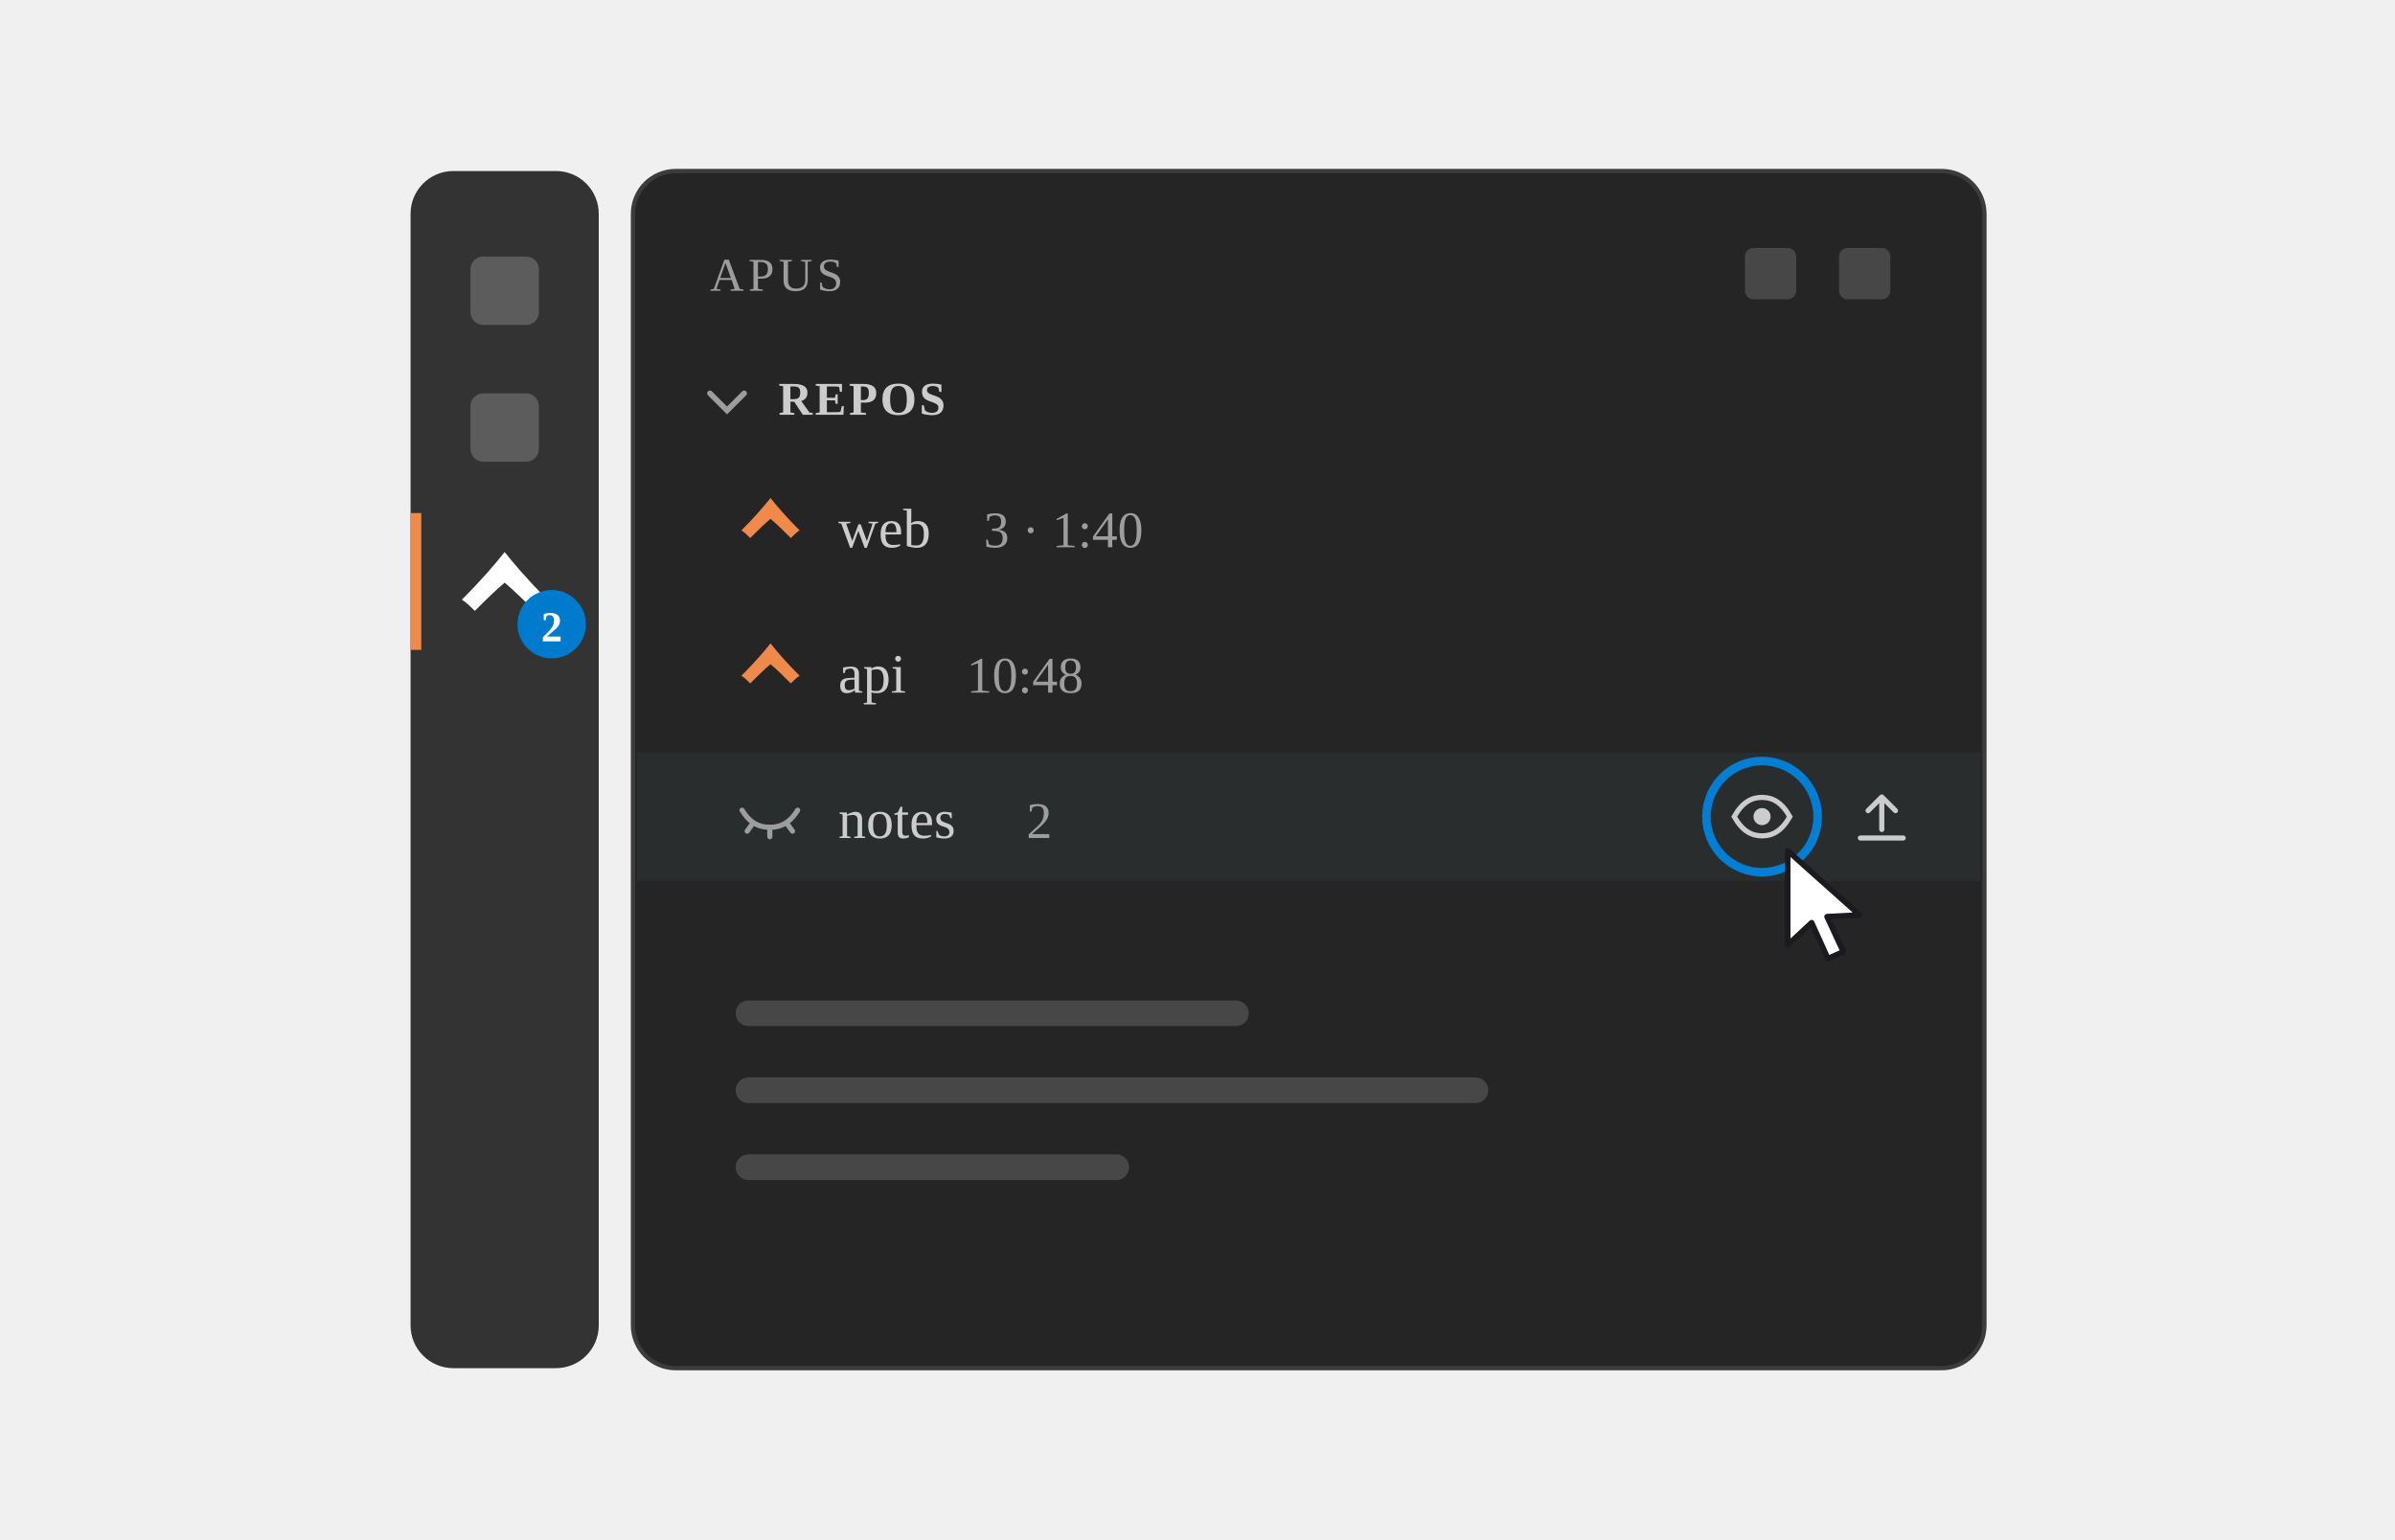
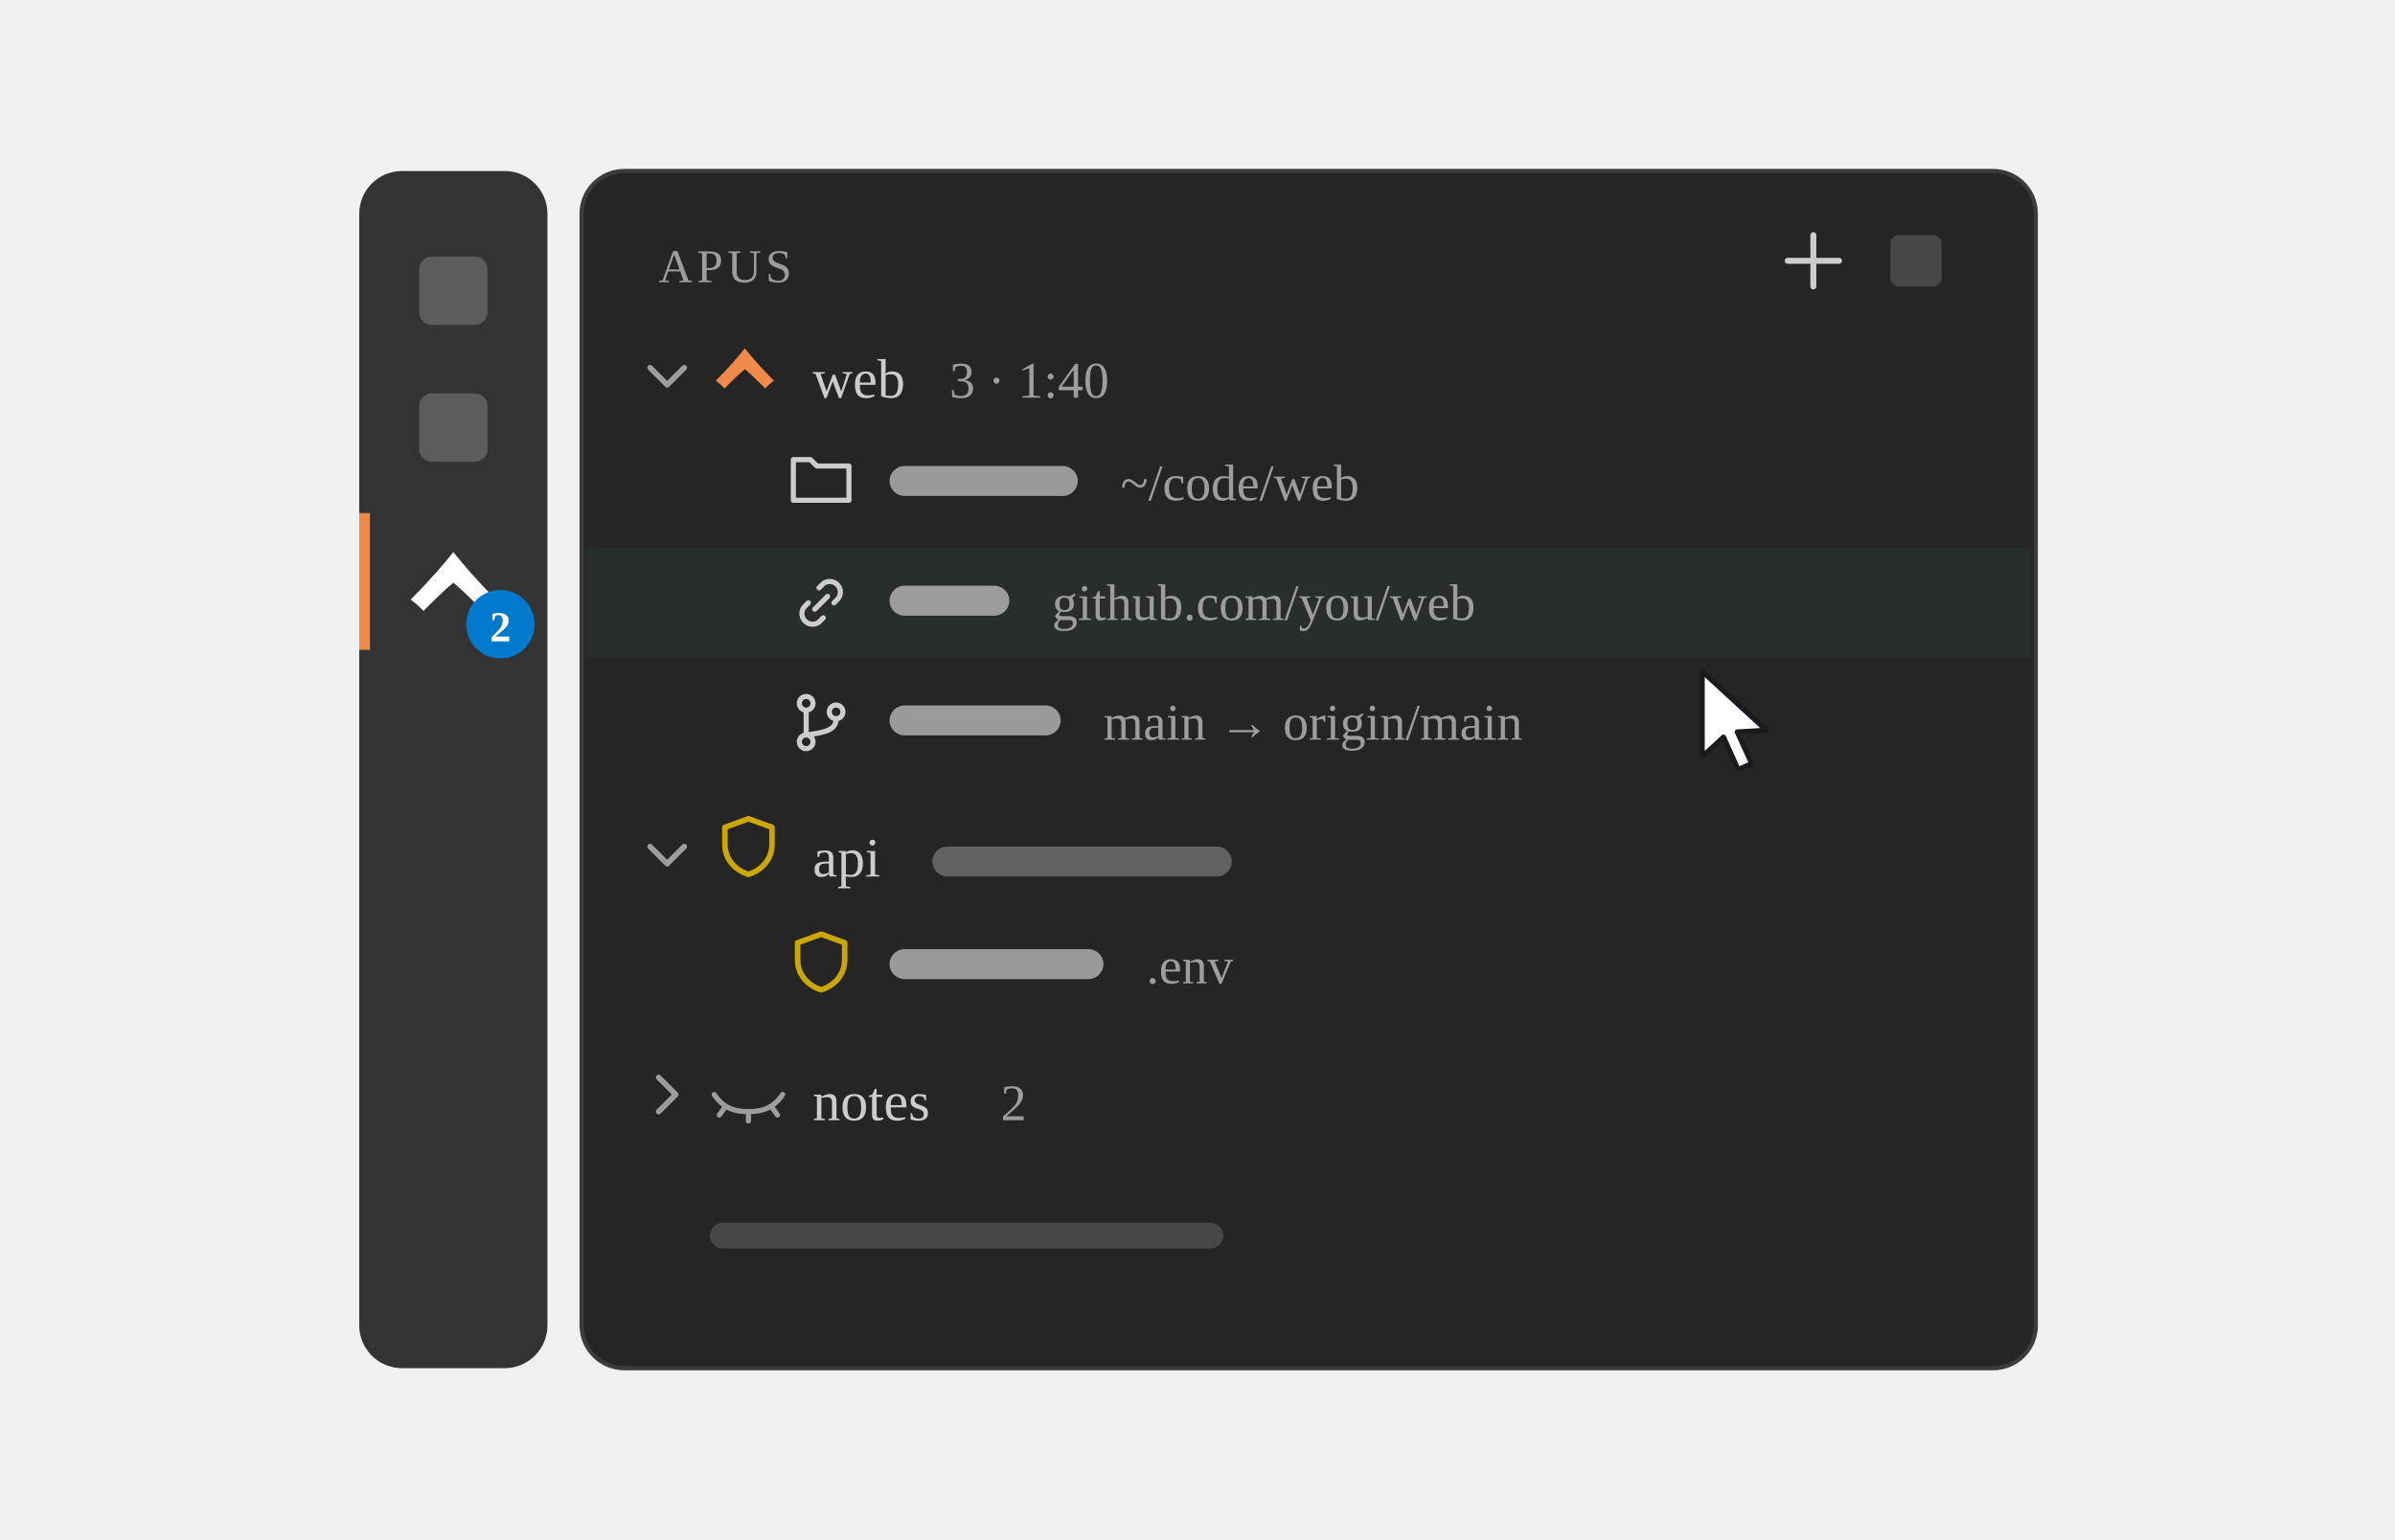
- <svg xmlns="http://www.w3.org/2000/svg" viewBox="0 0 560 360" width="560" height="360">
-   <style>
-     .panel { fill: var(--vscode-sideBar-background, #252526); stroke: var(--vscode-widget-border, #3c3c3c); }
-     .activity { fill: var(--vscode-activityBar-background, #333333); }
-     .fg { fill: var(--vscode-foreground, #cccccc); }
-     .dim { fill: var(--vscode-descriptionForeground, #9d9d9d); }
-     .dimline { stroke: var(--vscode-descriptionForeground, #9d9d9d); }
-     .fgline { stroke: var(--vscode-foreground, #cccccc); }
-     .faint { fill: var(--vscode-descriptionForeground, #9d9d9d); opacity: .28; }
-     .accent { fill: var(--vscode-charts-orange, #ef8a4b); }
-     .hover { fill: var(--vscode-list-hoverBackground, #2a2d2e); }
-     .focus { stroke: var(--vscode-focusBorder, #007fd4); }
-     .badge { fill: var(--vscode-activityBarBadge-background, #007acc); }
-     .badgefg { fill: var(--vscode-activityBarBadge-foreground, #ffffff); }
-     text { font-family: var(--vscode-font-family, 'Segoe UI', system-ui, sans-serif); }
-   </style>
+ <svg xmlns="http://www.w3.org/2000/svg" font-family="var(--vscode-font-family, 'Segoe UI', system-ui, sans-serif)" viewBox="0 0 560 360" width="560" height="360">
  <defs>
    <path id="logo" d="M12 5.11C9.92 7.75 6.72 11.53 2 16.25C3.13 17 3.89 17.75 5.02 18.89C7.66 16.25 9.74 14.17 12 12.28C14.26 14.17 16.34 16.25 18.98 18.89C20.11 17.75 20.87 17 22 16.25C17.28 11.53 14.08 7.75 12 5.11Z" />
-     <symbol id="eye" viewBox="0 0 16 16">
-       <path d="M1.5 8C3.4 4.6 5.6 3.5 8 3.5s4.6 1.1 6.5 4.5c-1.9 3.4-4.1 4.5-6.5 4.5S3.4 11.4 1.5 8z" fill="none" stroke="currentColor" stroke-width="1.2" />
-       <circle cx="8" cy="8" r="2" fill="currentColor" />
-     </symbol>
-     <symbol id="eyeClosed" viewBox="0 0 16 16">
-       <path d="M1.5 6.5C3.4 9.6 5.6 10.5 8 10.5s4.6-.9 6.5-4" fill="none" stroke="currentColor" stroke-width="1.2" stroke-linecap="round" />
-       <path d="M4 9.6l-1.3 1.8M8 10.5v2.2M12 9.6l1.3 1.8" stroke="currentColor" stroke-width="1.2" stroke-linecap="round" />
-     </symbol>
-     <symbol id="upload" viewBox="0 0 16 16">
-       <path d="M8 11V3.5M4.8 6.6L8 3.4l3.2 3.2M3 13h10" fill="none" stroke="currentColor" stroke-width="1.2" stroke-linecap="round" stroke-linejoin="round" />
-     </symbol>
+     <path id="chevron" d="M0 0l4 4 4-4" fill="none" stroke-width="1.3" stroke-linecap="round" stroke-linejoin="round" />
+     <path id="folder" d="M1.5 3.5h4l1.5 1.5h7.5v8h-13z" fill="none" stroke-width="1.2" stroke-linejoin="round" />
+     <g id="link" fill="none" stroke-width="1.2" stroke-linecap="round">
+       <path d="M6.5 9.5l3-3" />
+       <path d="M7.5 4.5l1-1a2.5 2.5 0 0 1 3.5 3.5l-1 1" />
+       <path d="M8.5 11.5l-1 1a2.5 2.5 0 0 1-3.5-3.5l1-1" />
+     </g>
+     <g id="branch" fill="none" stroke-width="1.2" stroke-linecap="round">
+       <circle cx="4.5" cy="3.5" r="1.6" />
+       <circle cx="4.5" cy="12.5" r="1.6" />
+       <circle cx="11.5" cy="5.5" r="1.6" />
+       <path d="M4.5 5.1v5.8M11.5 7.1c0 2.4-2 3.2-7 3.8" />
+     </g>
+     <path id="shield" d="M8 1.5l5.5 2v4c0 3.4-2.3 6-5.5 7-3.2-1-5.5-3.6-5.5-7v-4z" fill="none" stroke-width="1.3" stroke-linejoin="round" />
  </defs>
-   <rect x="96" y="40" width="44" height="280" rx="10" class="activity" />
-   <rect x="110" y="60" width="16" height="16" rx="3" style="fill: var(--vscode-activityBar-inactiveForeground, #858585); opacity: .5" />
-   <rect x="110" y="92" width="16" height="16" rx="3" style="fill: var(--vscode-activityBar-inactiveForeground, #858585); opacity: .5" />
-   <rect x="96" y="120" width="2.5" height="32" class="accent" />
-   <use href="#logo" transform="translate(106 124) scale(1)" style="fill: var(--vscode-activityBar-foreground, #ffffff)" />
-   <circle cx="129" cy="146" r="8" class="badge" />
-   <text x="129" y="150" text-anchor="middle" font-size="10" font-weight="600" class="badgefg">2</text>
-   <rect x="148" y="40" width="316" height="280" rx="10" class="panel" />
-   <text x="166" y="68" font-size="11" letter-spacing="1" class="dim">APUS</text>
-   <rect x="408" y="58" width="12" height="12" rx="2" class="faint" />
-   <rect x="430" y="58" width="12" height="12" rx="2" class="faint" />
-   <path d="M166 92l4 4 4-4" fill="none" stroke-width="1.3" stroke-linecap="round" class="dimline" />
-   <text x="182" y="97" font-size="11" font-weight="600" letter-spacing=".6" class="fg">REPOS</text>
-   <use href="#logo" transform="translate(172 113) scale(.68)" class="accent" />
-   <text x="196" y="128" font-size="13" class="fg">web</text>
-   <text x="230" y="128" font-size="12" class="dim">3 · 1:40</text>
-   <use href="#logo" transform="translate(172 147) scale(.68)" class="accent" />
-   <text x="196" y="162" font-size="13" class="fg">api</text>
-   <text x="226" y="162" font-size="12" class="dim">10:48</text>
-   <rect x="149" y="176" width="314" height="30" class="hover" />
-   <use href="#eyeClosed" x="172" y="183" width="16" height="16" style="color: var(--vscode-descriptionForeground, #9d9d9d)" />
-   <text x="196" y="196" font-size="13" class="fg">notes</text>
-   <text x="240" y="196" font-size="12" class="dim">2</text>
-   <use href="#eye" x="404" y="183" width="16" height="16" style="color: var(--vscode-foreground, #cccccc)" />
-   <use href="#upload" x="432" y="183" width="16" height="16" style="color: var(--vscode-foreground, #cccccc)" />
-   <circle cx="412" cy="191" r="13" fill="none" stroke-width="2" class="focus" />
-   <path d="M418 199l0 22 5.6-5.2 3.8 8.4 3.6-1.6-3.8-8.2 7.6-.4z" fill="#ffffff" stroke="#1b1a1f" stroke-width="1.3" stroke-linejoin="round" />
-   <rect x="172" y="234" width="120" height="6" rx="3" class="faint" />
-   <rect x="172" y="252" width="176" height="6" rx="3" class="faint" />
-   <rect x="172" y="270" width="92" height="6" rx="3" class="faint" />
+   <rect x="84" y="40" width="44" height="280" rx="10" fill="var(--vscode-activityBar-background, #333333)" />
+   <rect x="98" y="60" width="16" height="16" rx="3" fill="var(--vscode-activityBar-inactiveForeground, #858585)" opacity=".5" />
+   <rect x="98" y="92" width="16" height="16" rx="3" fill="var(--vscode-activityBar-inactiveForeground, #858585)" opacity=".5" />
+   <rect x="84" y="120" width="2.5" height="32" fill="var(--vscode-charts-orange, #ef8a4b)" />
+   <use href="#logo" transform="translate(94 124)" fill="var(--vscode-activityBar-foreground, #ffffff)" />
+   <circle cx="117" cy="146" r="8" fill="var(--vscode-activityBarBadge-background, #007acc)" />
+   <text x="117" y="150" text-anchor="middle" font-size="10" font-weight="600" fill="var(--vscode-activityBarBadge-foreground, #ffffff)">2</text>
+   <rect x="136" y="40" width="340" height="280" rx="10" fill="var(--vscode-sideBar-background, #252526)" stroke="var(--vscode-widget-border, #3c3c3c)" />
+   <text x="154" y="66" font-size="11" letter-spacing="1" fill="var(--vscode-descriptionForeground, #9d9d9d)">APUS</text>
+   <path d="M424 55v12M418 61h12" stroke-width="1.4" stroke-linecap="round" stroke="var(--vscode-foreground, #cccccc)" />
+   <rect x="442" y="55" width="12" height="12" rx="2" fill="var(--vscode-descriptionForeground, #9d9d9d)" opacity=".28" />
+   <use href="#chevron" transform="translate(152 86)" stroke="var(--vscode-descriptionForeground, #9d9d9d)" />
+   <use href="#logo" transform="translate(166 78) scale(.68)" fill="var(--vscode-charts-orange, #ef8a4b)" />
+   <text x="190" y="93" font-size="13" fill="var(--vscode-foreground, #cccccc)">web</text>
+   <text x="222" y="93" font-size="12" fill="var(--vscode-descriptionForeground, #9d9d9d)">3 · 1:40</text>
+   <use href="#folder" transform="translate(184 104)" stroke="var(--vscode-foreground, #cccccc)" />
+   <rect x="208" y="109" width="44" height="7" rx="3.5" fill="var(--vscode-foreground, #cccccc)" opacity=".7" />
+   <text x="262" y="117" font-size="12" fill="var(--vscode-descriptionForeground, #9d9d9d)">~/code/web</text>
+   <rect x="137" y="128" width="338" height="26" fill="var(--vscode-list-hoverBackground, #2a2d2e)" />
+   <use href="#link" transform="translate(184 133)" stroke="var(--vscode-foreground, #cccccc)" />
+   <rect x="208" y="137" width="28" height="7" rx="3.5" fill="var(--vscode-foreground, #cccccc)" opacity=".7" />
+   <text x="246" y="145" font-size="12" fill="var(--vscode-descriptionForeground, #9d9d9d)">github.com/you/web</text>
+   <path d="M398 157l0 20 5-4.6 3.4 7.6 3.2-1.4-3.4-7.4 6.8-.4z" fill="#ffffff" stroke="#1b1a1f" stroke-width="1.2" stroke-linejoin="round" />
+   <use href="#branch" transform="translate(184 161)" stroke="var(--vscode-foreground, #cccccc)" />
+   <rect x="208" y="165" width="40" height="7" rx="3.5" fill="var(--vscode-foreground, #cccccc)" opacity=".7" />
+   <text x="258" y="173" font-size="12" fill="var(--vscode-descriptionForeground, #9d9d9d)">main → origin/main</text>
+   <use href="#chevron" transform="translate(152 198)" stroke="var(--vscode-descriptionForeground, #9d9d9d)" />
+   <use href="#shield" transform="translate(167 190)" stroke="var(--vscode-problemsWarningIcon-foreground, #cca700)" />
+   <text x="190" y="205" font-size="13" fill="var(--vscode-foreground, #cccccc)">api</text>
+   <rect x="218" y="198" width="70" height="7" rx="3.5" fill="var(--vscode-descriptionForeground, #9d9d9d)" opacity=".5" />
+   <use href="#shield" transform="translate(184 217)" stroke="var(--vscode-problemsWarningIcon-foreground, #cca700)" />
+   <rect x="208" y="222" width="50" height="7" rx="3.5" fill="var(--vscode-foreground, #cccccc)" opacity=".7" />
+   <text x="268" y="230" font-size="12" font-family="var(--vscode-editor-font-family, Consolas, 'Courier New', monospace)" fill="var(--vscode-descriptionForeground, #9d9d9d)">.env</text>
+   <use href="#chevron" transform="translate(152 254) rotate(-90 4 2)" stroke="var(--vscode-descriptionForeground, #9d9d9d)" />
+   <path d="M167 256C169 259 171.5 260 175 260s6-1 8-4" fill="none" stroke-width="1.2" stroke-linecap="round" stroke="var(--vscode-descriptionForeground, #9d9d9d)" />
+   <path d="M169.5 259l-1.3 1.8M175 260v2.2M180.5 259l1.3 1.8" stroke-width="1.2" stroke-linecap="round" stroke="var(--vscode-descriptionForeground, #9d9d9d)" />
+   <text x="190" y="262" font-size="13" fill="var(--vscode-foreground, #cccccc)">notes</text>
+   <text x="234" y="262" font-size="12" fill="var(--vscode-descriptionForeground, #9d9d9d)">2</text>
+   <rect x="166" y="286" width="120" height="6" rx="3" fill="var(--vscode-descriptionForeground, #9d9d9d)" opacity=".28" />
</svg>
